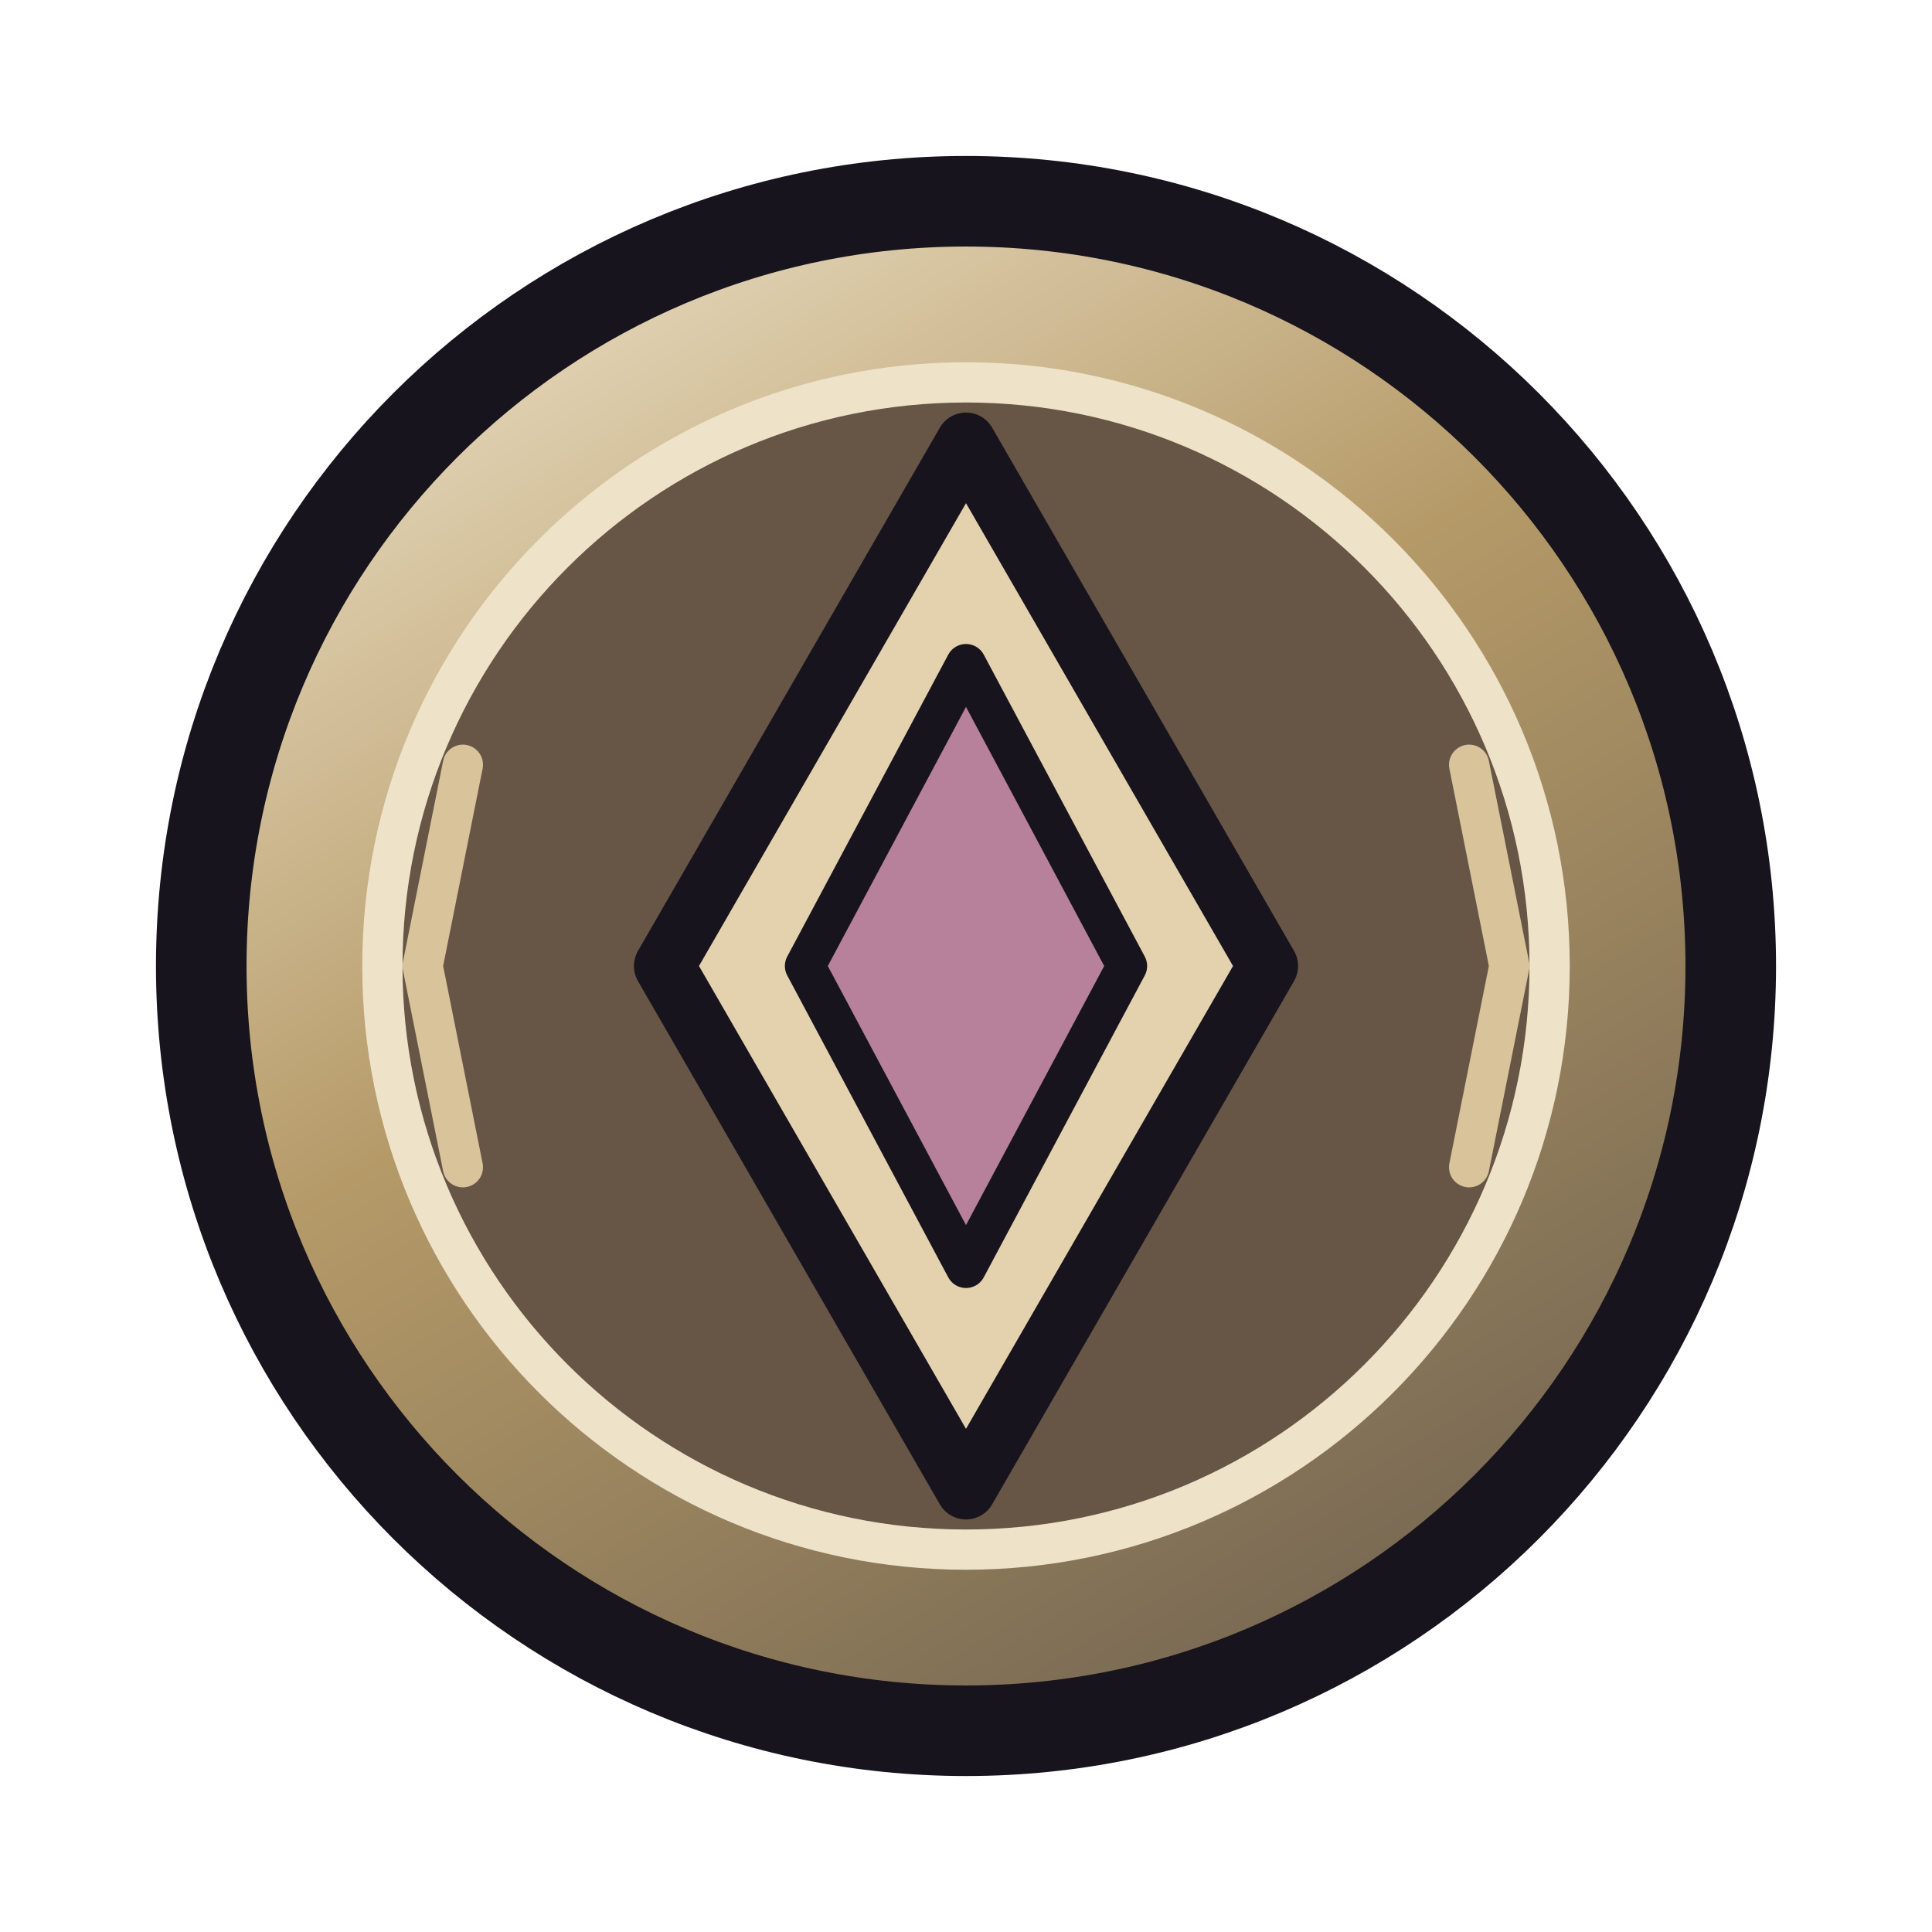
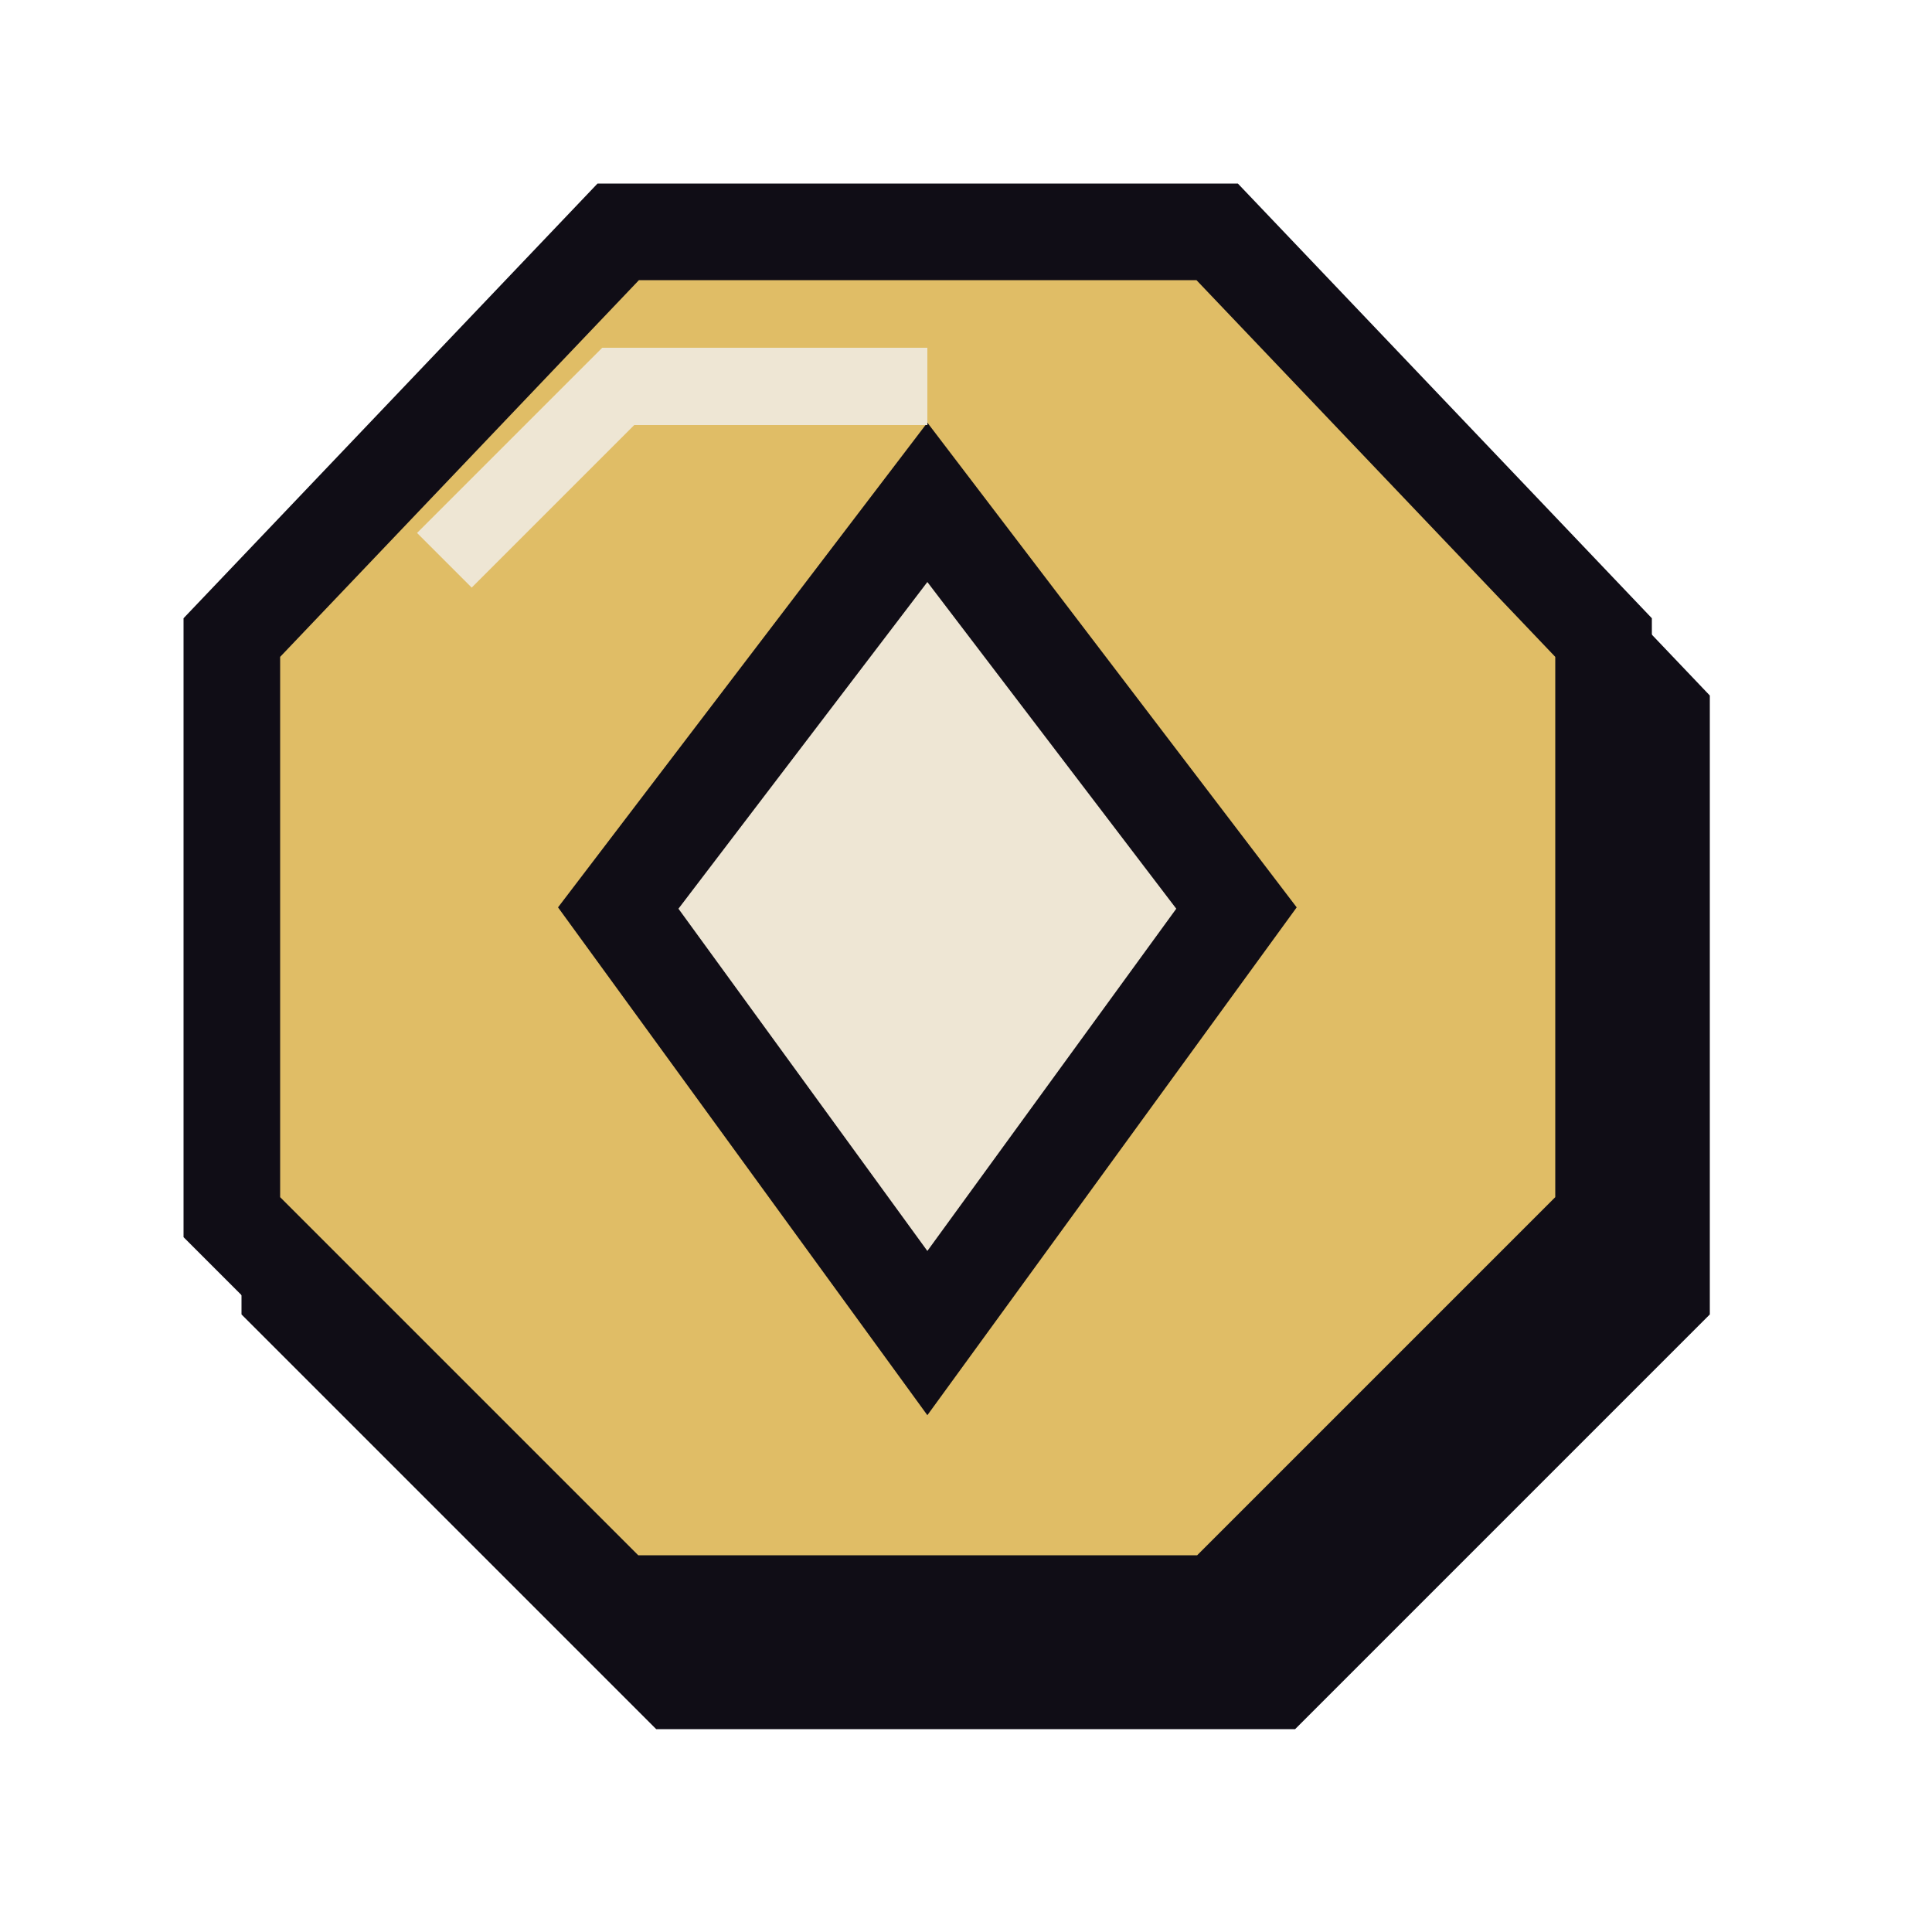
- <svg xmlns="http://www.w3.org/2000/svg" viewBox="0 0 96 96" width="96" height="96" fill="none">
-   <defs>
-     <linearGradient id="metal" x1="24" y1="8" x2="70" y2="84" gradientUnits="userSpaceOnUse">
-       <stop stop-color="#eee2c8" />
-       <stop offset=".45" stop-color="#b59a68" />
-       <stop offset="1" stop-color="#726451" />
-     </linearGradient>
-     <linearGradient id="silver" x1="20" y1="10" x2="75" y2="80" gradientUnits="userSpaceOnUse">
-       <stop stop-color="#eee8de" />
-       <stop offset=".55" stop-color="#b0a3c3" />
-       <stop offset="1" stop-color="#6e6b7a" />
-     </linearGradient>
-   </defs>
-   <g stroke="#17141d" stroke-width="4.5" stroke-linecap="round" stroke-linejoin="round">
-     <circle cx="48" cy="48" r="38" fill="url(#metal)" />
-     <circle cx="48" cy="48" r="29" fill="#675546" stroke="#eee2c8" stroke-width="2" />
-     <path d="m48 22 15 26-15 26-15-26Z" fill="#e4d2ae" stroke-width="3" />
-     <path d="m48 33 8 15-8 15-8-15Z" fill="#b8819b" stroke-width="2" />
-     <path d="m23 38-2 10 2 10m50-20 2 10-2 10" stroke="#d8c39b" stroke-width="2" />
+ <svg xmlns="http://www.w3.org/2000/svg" viewBox="0 0 100 100" width="100" height="100" fill="none">
+   <g transform="translate(3 4)" stroke-width="5" stroke-linejoin="miter" stroke-miterlimit="2">
+     <path d="M32 12 63 12 83 33 83 63 63 83 32 83 12 63 12 33Z" fill="#100d16" stroke="#100d16" />
+   </g>
+   <g stroke="#100d16" stroke-width="5" stroke-linejoin="miter" stroke-miterlimit="2">
+     <path d="M32 12 63 12 83 33 83 63 63 83 32 83 12 63 12 33Z" fill="#e0bd66" />
+     <path d="m48 26 16 21-16 22-16-22Z" fill="#eee6d4" stroke="#100d16" stroke-width="5" />
+     <path d="m23 29 9-9h16" stroke="#eee6d4" stroke-width="4" />
  </g>
</svg>
